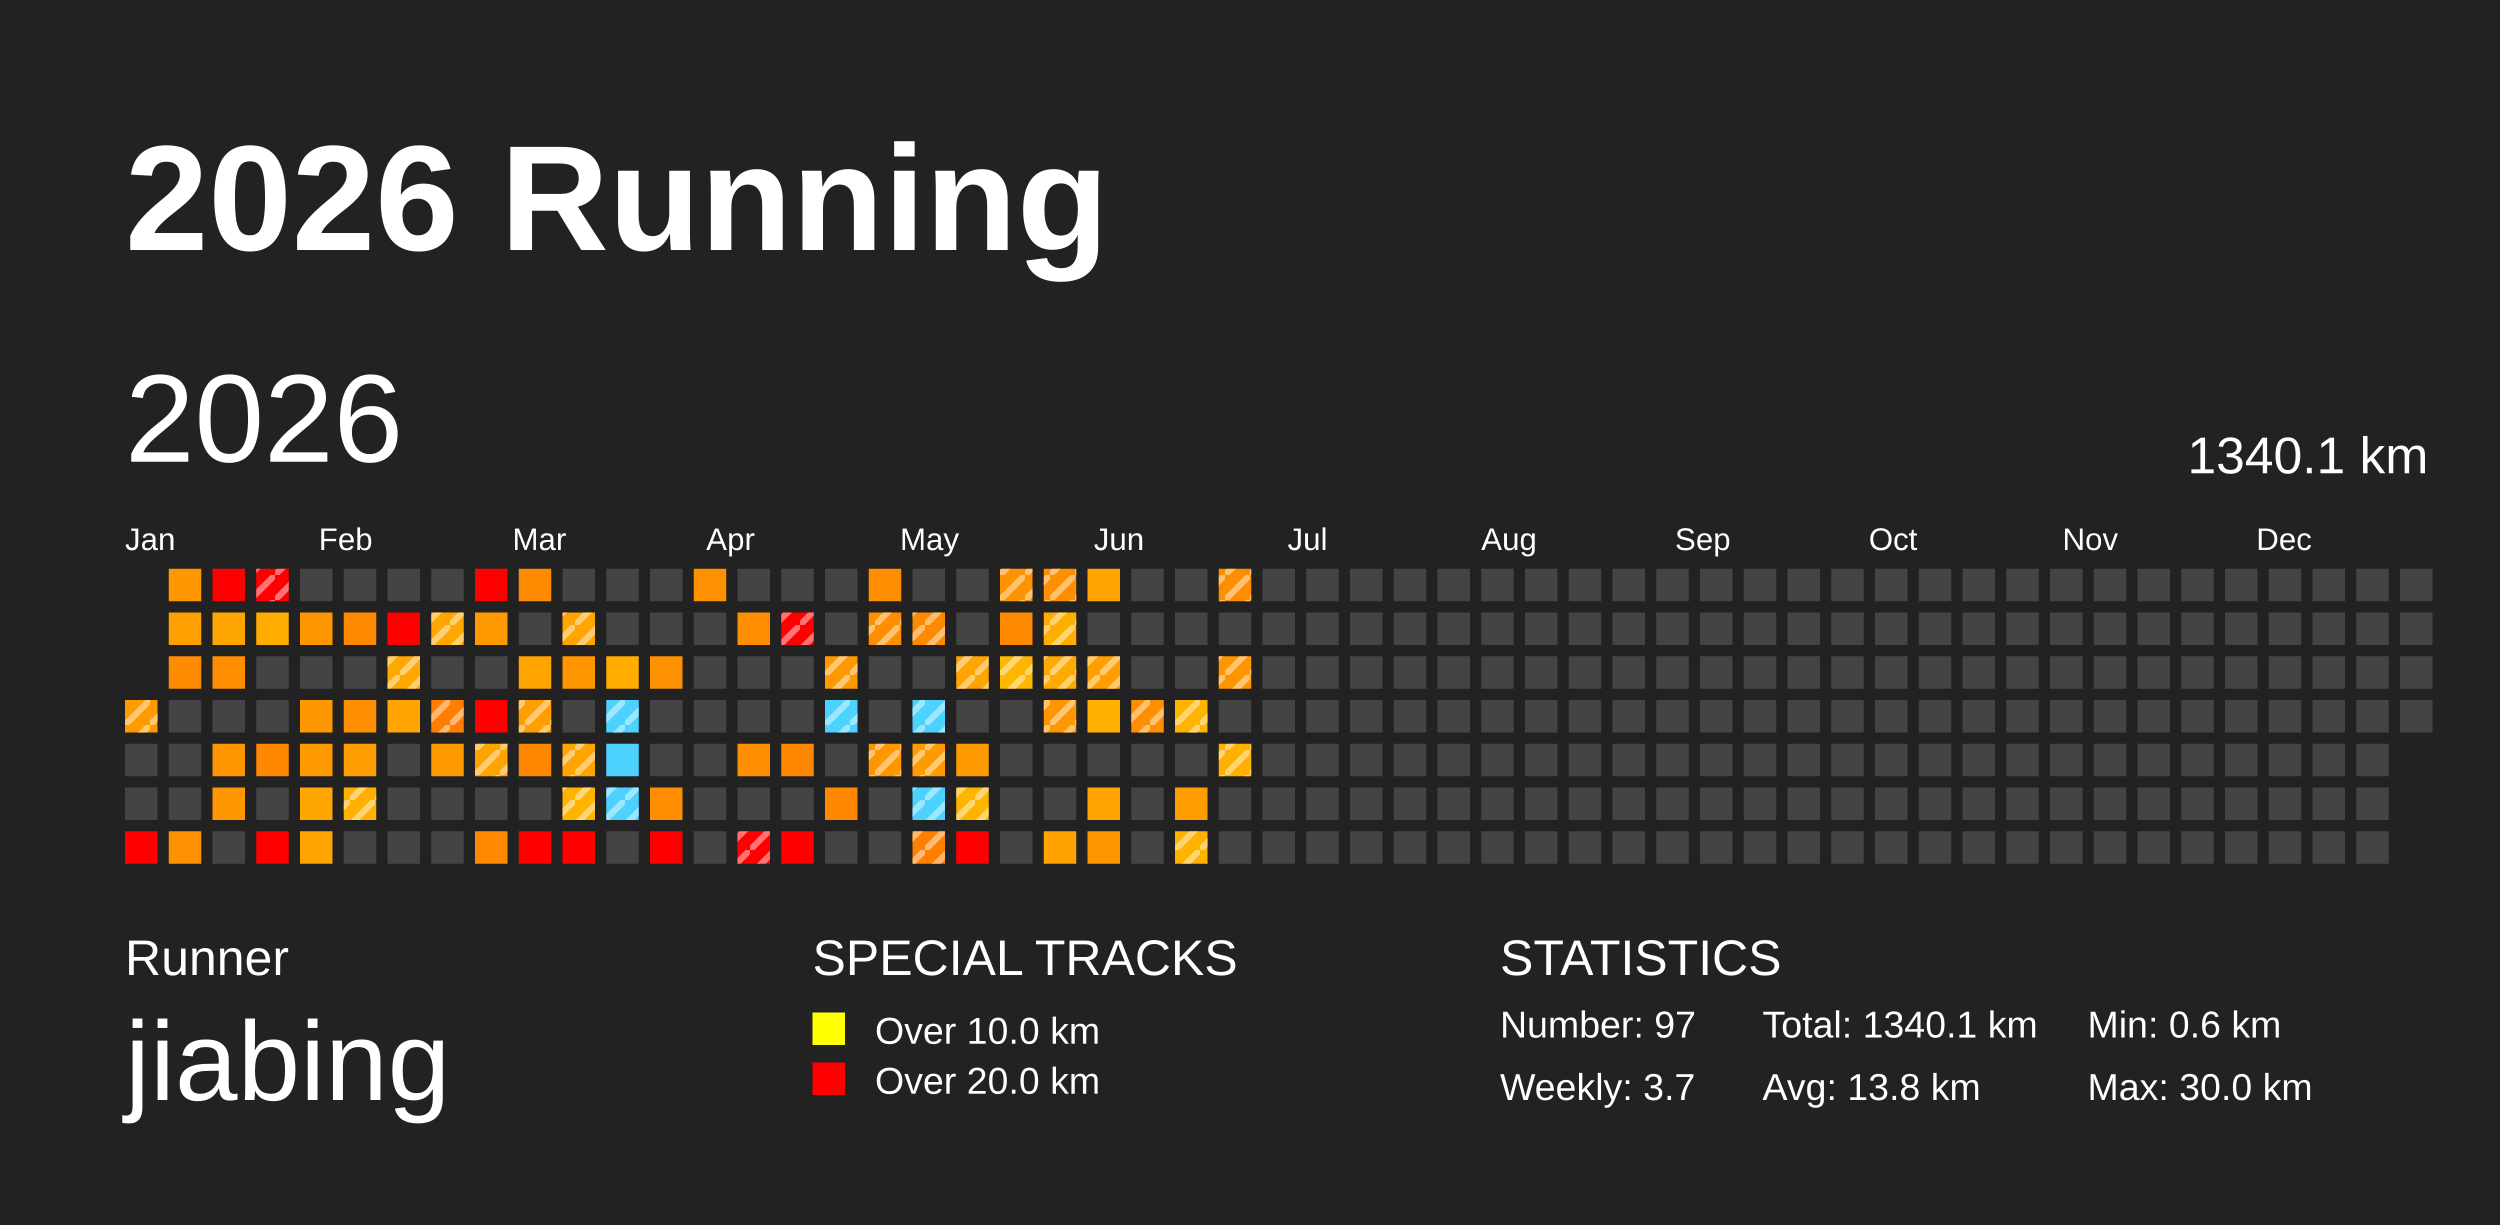
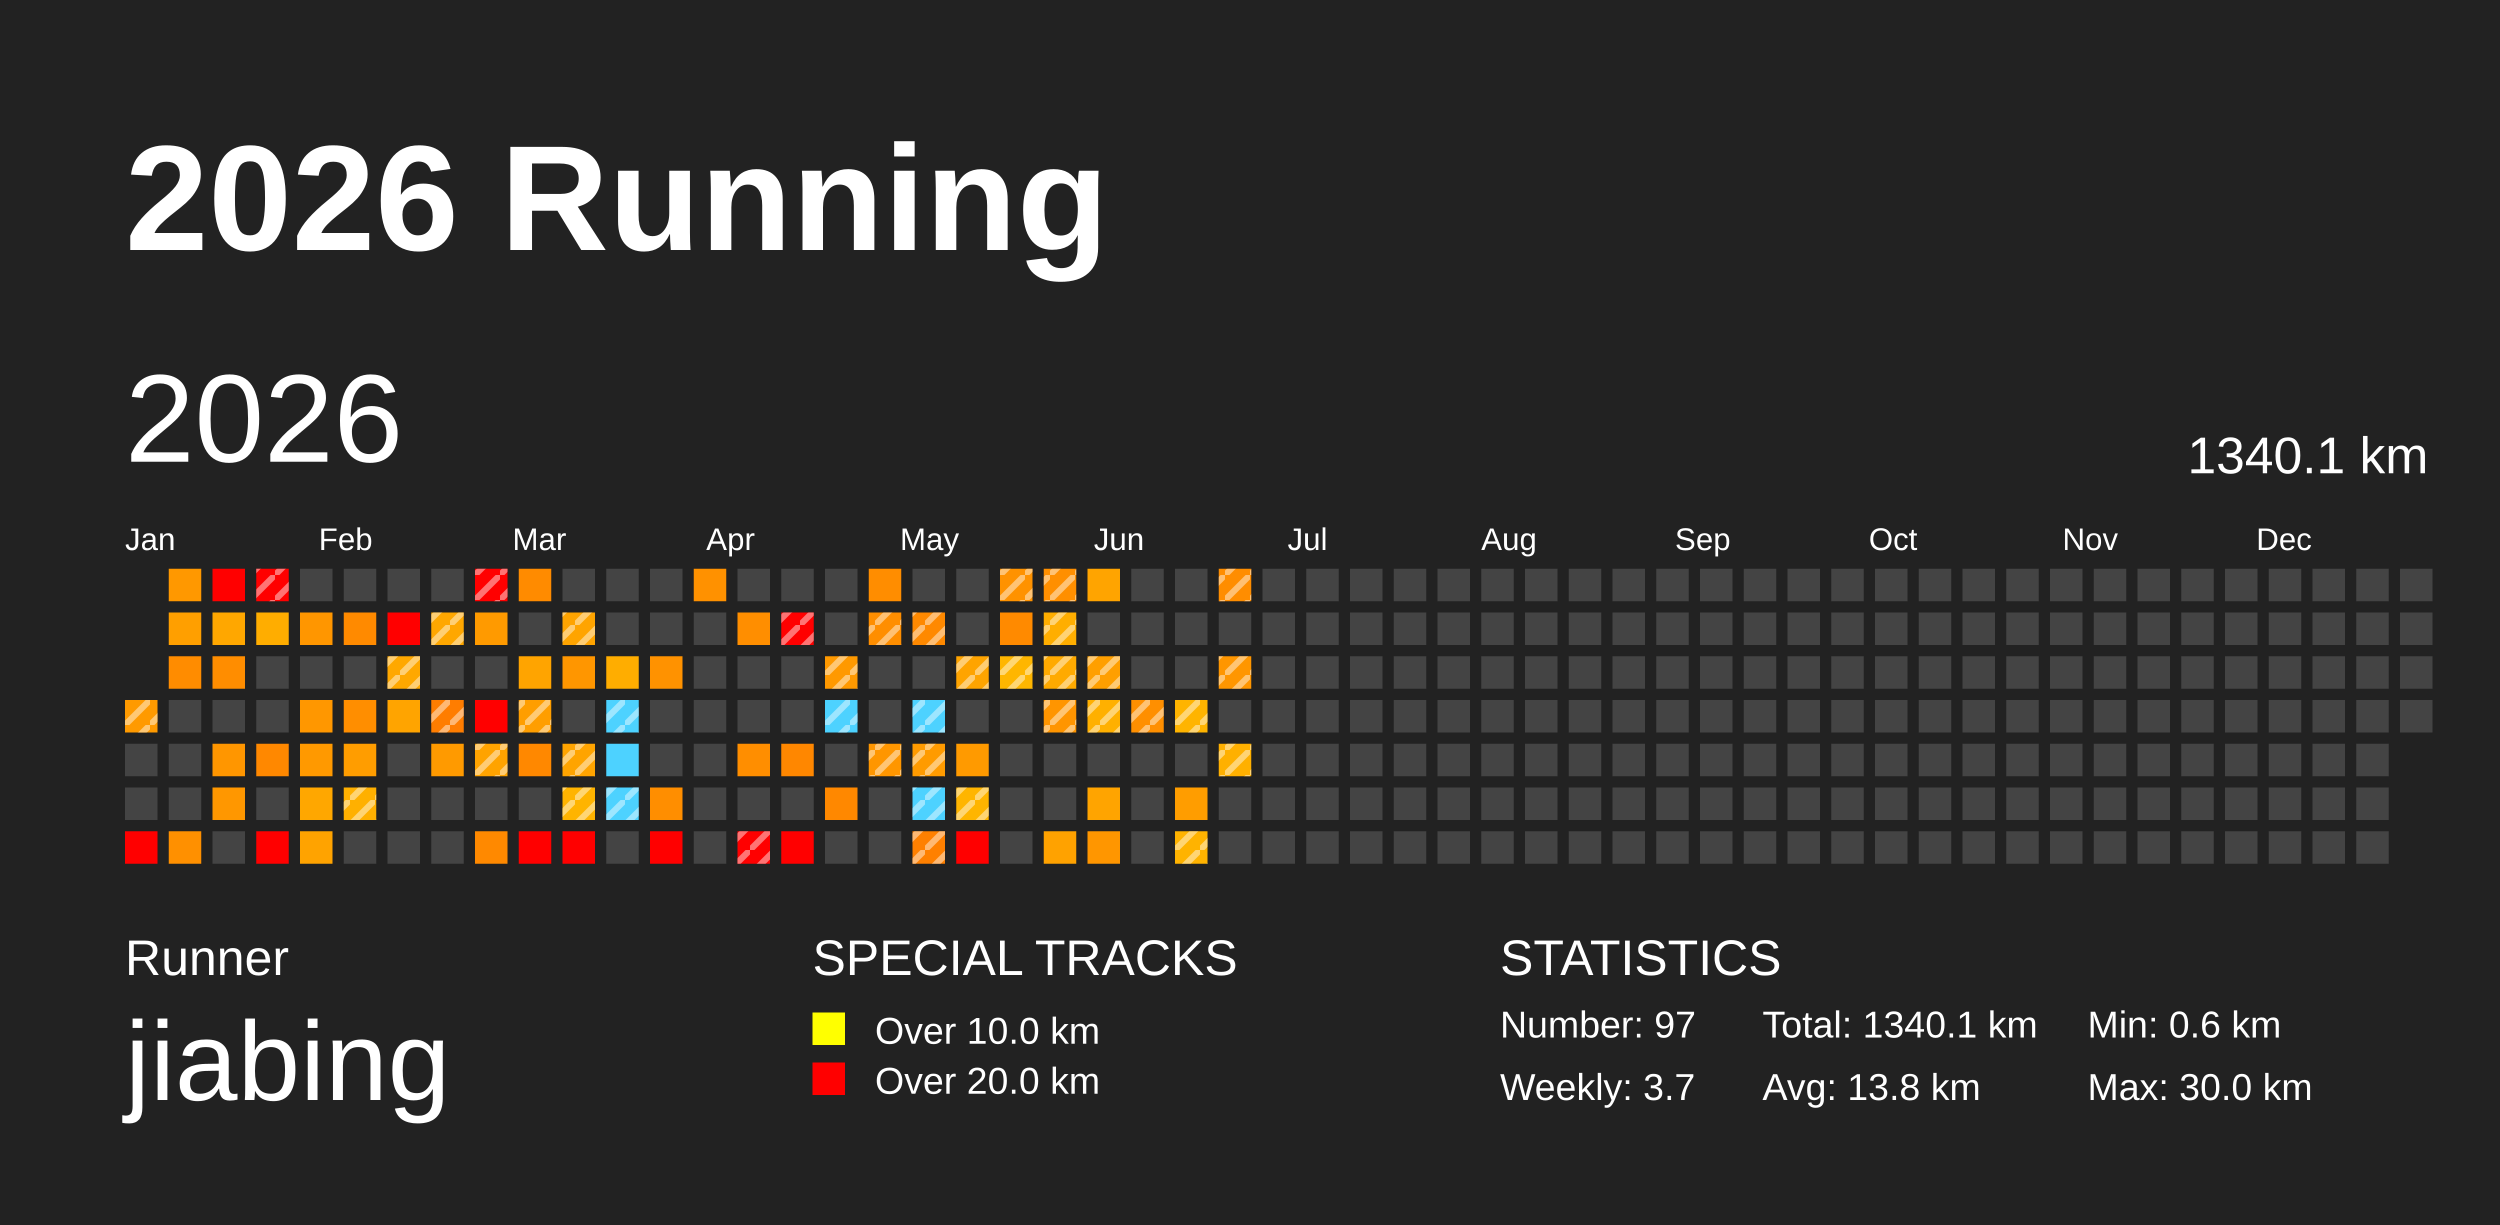
<svg xmlns="http://www.w3.org/2000/svg" baseProfile="full" height="98mm" version="1.1" viewBox="0,0,200,98" width="200mm">
  <defs>
    <pattern height="2" id="indoor-stripe" patternUnits="userSpaceOnUse" width="2">
      <line stroke="white" stroke-opacity="0.45" stroke-width="0.5" x1="0" x2="2" y1="2" y2="0" />
    </pattern>
  </defs>
  <rect fill="#222222" height="98" width="200" x="0" y="0" />
  <text fill="#FFFFFF" style="font-size:12px; font-family:Arial; font-weight:bold;" x="10" y="20">2026 Running</text>
  <text fill="#FFFFFF" style="font-size:4px; font-family:Arial" x="10" y="78">Runner</text>
  <text fill="#FFFFFF" style="font-size:9px; font-family:Arial" x="10" y="88">jiabing</text>
  <text fill="#FFFFFF" style="font-size:4px; font-family:Arial" x="65" y="78">SPECIAL TRACKS</text>
  <rect fill="yellow" height="2.6" width="2.6" x="65" y="81" />
  <text fill="#FFFFFF" style="font-size:3px; font-family:Arial" x="70" y="83.5">Over 10.0 km</text>
  <rect fill="red" height="2.6" width="2.6" x="65" y="85" />
  <text fill="#FFFFFF" style="font-size:3px; font-family:Arial" x="70" y="87.5">Over 20.0 km</text>
  <text fill="#FFFFFF" style="font-size:4px; font-family:Arial" x="120" y="78">STATISTICS</text>
  <text fill="#FFFFFF" style="font-size:3px; font-family:Arial" x="120" y="83">Number: 97</text>
  <text fill="#FFFFFF" style="font-size:3px; font-family:Arial" x="120" y="88">Weekly: 3.7</text>
  <text fill="#FFFFFF" style="font-size:3px; font-family:Arial" x="141" y="83">Total: 1340.1 km</text>
  <text fill="#FFFFFF" style="font-size:3px; font-family:Arial" x="141" y="88">Avg: 13.8 km</text>
  <text fill="#FFFFFF" style="font-size:3px; font-family:Arial" x="167" y="83">Min: 0.6 km</text>
  <text fill="#FFFFFF" style="font-size:3px; font-family:Arial" x="167" y="88">Max: 30.0 km</text>
  <text dominant-baseline="hanging" fill="#FFFFFF" style="font-size:10.0px; font-family:Arial;" x="10" y="30">2026</text>
  <text dominant-baseline="hanging" fill="#FFFFFF" style="font-size:4.125px; font-family:Arial;" x="175" y="35">1340.1 km</text>
  <text fill="#FFFFFF" style="font-size:2.5px; font-family:Arial" x="10.0" y="44">Jan</text>
  <text fill="#FFFFFF" style="font-size:2.5px; font-family:Arial" x="25.5" y="44">Feb</text>
  <text fill="#FFFFFF" style="font-size:2.5px; font-family:Arial" x="41.0" y="44">Mar</text>
  <text fill="#FFFFFF" style="font-size:2.5px; font-family:Arial" x="56.5" y="44">Apr</text>
  <text fill="#FFFFFF" style="font-size:2.5px; font-family:Arial" x="72.0" y="44">May</text>
  <text fill="#FFFFFF" style="font-size:2.5px; font-family:Arial" x="87.5" y="44">Jun</text>
  <text fill="#FFFFFF" style="font-size:2.5px; font-family:Arial" x="103.0" y="44">Jul</text>
  <text fill="#FFFFFF" style="font-size:2.5px; font-family:Arial" x="118.5" y="44">Aug</text>
  <text fill="#FFFFFF" style="font-size:2.5px; font-family:Arial" x="134.0" y="44">Sep</text>
  <text fill="#FFFFFF" style="font-size:2.5px; font-family:Arial" x="149.5" y="44">Oct</text>
  <text fill="#FFFFFF" style="font-size:2.5px; font-family:Arial" x="165.0" y="44">Nov</text>
  <text fill="#FFFFFF" style="font-size:2.5px; font-family:Arial" x="180.5" y="44">Dec</text>
  <rect fill="#ff9a00" height="2.6" width="2.6" x="10.0" y="56.0" />
  <rect fill="url(#indoor-stripe)" height="2.6" style="pointer-events: none;" width="2.6" x="10.0" y="56.0" />
  <rect fill="#444444" height="2.6" width="2.6" x="10.0" y="59.5" />
  <rect fill="#444444" height="2.6" width="2.6" x="10.0" y="63.0" />
  <rect fill="red" height="2.6" width="2.6" x="10.0" y="66.5" />
  <rect fill="#ff9800" height="2.6" width="2.6" x="13.5" y="45.5" />
  <rect fill="#ff9f00" height="2.6" width="2.6" x="13.5" y="49.0" />
  <rect fill="#ff8c00" height="2.6" width="2.6" x="13.5" y="52.5" />
  <rect fill="#444444" height="2.6" width="2.6" x="13.5" y="56.0" />
  <rect fill="#444444" height="2.6" width="2.6" x="13.5" y="59.5" />
  <rect fill="#444444" height="2.6" width="2.6" x="13.5" y="63.0" />
  <rect fill="#ff9000" height="2.6" width="2.6" x="13.5" y="66.5" />
  <rect fill="red" height="2.6" width="2.6" x="17.0" y="45.5" />
  <rect fill="#ffa700" height="2.6" width="2.6" x="17.0" y="49.0" />
  <rect fill="#ff8d00" height="2.6" width="2.6" x="17.0" y="52.5" />
  <rect fill="#444444" height="2.6" width="2.6" x="17.0" y="56.0" />
  <rect fill="#ff9600" height="2.6" width="2.6" x="17.0" y="59.5" />
  <rect fill="#ff9700" height="2.6" width="2.6" x="17.0" y="63.0" />
  <rect fill="#444444" height="2.6" width="2.6" x="17.0" y="66.5" />
  <rect fill="red" height="2.6" width="2.6" x="20.5" y="45.5" />
  <rect fill="url(#indoor-stripe)" height="2.6" style="pointer-events: none;" width="2.6" x="20.5" y="45.5" />
  <rect fill="#ffad00" height="2.6" width="2.6" x="20.5" y="49.0" />
  <rect fill="#444444" height="2.6" width="2.6" x="20.5" y="52.5" />
  <rect fill="#444444" height="2.6" width="2.6" x="20.5" y="56.0" />
  <rect fill="#ff8800" height="2.6" width="2.6" x="20.5" y="59.5" />
  <rect fill="#444444" height="2.6" width="2.6" x="20.5" y="63.0" />
  <rect fill="red" height="2.6" width="2.6" x="20.5" y="66.5" />
  <rect fill="#444444" height="2.6" width="2.6" x="24.0" y="45.5" />
  <rect fill="#ff9600" height="2.6" width="2.6" x="24.0" y="49.0" />
  <rect fill="#444444" height="2.6" width="2.6" x="24.0" y="52.5" />
  <rect fill="#ff9700" height="2.6" width="2.6" x="24.0" y="56.0" />
  <rect fill="#ff9900" height="2.6" width="2.6" x="24.0" y="59.5" />
  <rect fill="#ffa700" height="2.6" width="2.6" x="24.0" y="63.0" />
  <rect fill="#ffa300" height="2.6" width="2.6" x="24.0" y="66.5" />
  <rect fill="#444444" height="2.6" width="2.6" x="27.5" y="45.5" />
  <rect fill="#ff8a00" height="2.6" width="2.6" x="27.5" y="49.0" />
  <rect fill="#444444" height="2.6" width="2.6" x="27.5" y="52.5" />
  <rect fill="#ff8e00" height="2.6" width="2.6" x="27.5" y="56.0" />
  <rect fill="#ff9d00" height="2.6" width="2.6" x="27.5" y="59.5" />
  <rect fill="#ffb000" height="2.6" width="2.6" x="27.5" y="63.0" />
  <rect fill="url(#indoor-stripe)" height="2.6" style="pointer-events: none;" width="2.6" x="27.5" y="63.0" />
  <rect fill="#444444" height="2.6" width="2.6" x="27.5" y="66.5" />
  <rect fill="#444444" height="2.6" width="2.6" x="31.0" y="45.5" />
  <rect fill="red" height="2.6" width="2.6" x="31.0" y="49.0" />
  <rect fill="#ffa800" height="2.6" width="2.6" x="31.0" y="52.5" />
  <rect fill="url(#indoor-stripe)" height="2.6" style="pointer-events: none;" width="2.6" x="31.0" y="52.5" />
  <rect fill="#ffa400" height="2.6" width="2.6" x="31.0" y="56.0" />
  <rect fill="#444444" height="2.6" width="2.6" x="31.0" y="59.5" />
  <rect fill="#444444" height="2.6" width="2.6" x="31.0" y="63.0" />
  <rect fill="#444444" height="2.6" width="2.6" x="31.0" y="66.5" />
  <rect fill="#444444" height="2.6" width="2.6" x="34.5" y="45.5" />
  <rect fill="#ffa700" height="2.6" width="2.6" x="34.5" y="49.0" />
  <rect fill="url(#indoor-stripe)" height="2.6" style="pointer-events: none;" width="2.6" x="34.5" y="49.0" />
  <rect fill="#444444" height="2.6" width="2.6" x="34.5" y="52.5" />
  <rect fill="#ff7d00" height="2.6" width="2.6" x="34.5" y="56.0" />
  <rect fill="url(#indoor-stripe)" height="2.6" style="pointer-events: none;" width="2.6" x="34.5" y="56.0" />
  <rect fill="#ff9a00" height="2.6" width="2.6" x="34.5" y="59.5" />
  <rect fill="#444444" height="2.6" width="2.6" x="34.5" y="63.0" />
  <rect fill="#444444" height="2.6" width="2.6" x="34.5" y="66.5" />
  <rect fill="red" height="2.6" width="2.6" x="38.0" y="45.5" />
+   <rect fill="url(#indoor-stripe)" height="2.6" style="pointer-events: none;" width="2.6" x="38.0" y="45.5" />
  <rect fill="#ff9a00" height="2.6" width="2.6" x="38.0" y="49.0" />
  <rect fill="#444444" height="2.6" width="2.6" x="38.0" y="52.5" />
  <rect fill="red" height="2.6" width="2.6" x="38.0" y="56.0" />
  <rect fill="#ffa300" height="2.6" width="2.6" x="38.0" y="59.5" />
  <rect fill="url(#indoor-stripe)" height="2.6" style="pointer-events: none;" width="2.6" x="38.0" y="59.5" />
  <rect fill="#444444" height="2.6" width="2.6" x="38.0" y="63.0" />
  <rect fill="#ff8900" height="2.6" width="2.6" x="38.0" y="66.5" />
  <rect fill="#ff8b00" height="2.6" width="2.6" x="41.5" y="45.5" />
  <rect fill="#444444" height="2.6" width="2.6" x="41.5" y="49.0" />
  <rect fill="#ffa400" height="2.6" width="2.6" x="41.5" y="52.5" />
  <rect fill="#ff9e00" height="2.6" width="2.6" x="41.5" y="56.0" />
  <rect fill="url(#indoor-stripe)" height="2.6" style="pointer-events: none;" width="2.6" x="41.5" y="56.0" />
  <rect fill="#ff8800" height="2.6" width="2.6" x="41.5" y="59.5" />
  <rect fill="#444444" height="2.6" width="2.6" x="41.5" y="63.0" />
  <rect fill="red" height="2.6" width="2.6" x="41.5" y="66.5" />
  <rect fill="#444444" height="2.6" width="2.6" x="45.0" y="45.5" />
  <rect fill="#ffa400" height="2.6" width="2.6" x="45.0" y="49.0" />
  <rect fill="url(#indoor-stripe)" height="2.6" style="pointer-events: none;" width="2.6" x="45.0" y="49.0" />
  <rect fill="#ff9600" height="2.6" width="2.6" x="45.0" y="52.5" />
  <rect fill="#444444" height="2.6" width="2.6" x="45.0" y="56.0" />
  <rect fill="#ffa400" height="2.6" width="2.6" x="45.0" y="59.5" />
  <rect fill="url(#indoor-stripe)" height="2.6" style="pointer-events: none;" width="2.6" x="45.0" y="59.5" />
  <rect fill="#ffb400" height="2.6" width="2.6" x="45.0" y="63.0" />
  <rect fill="url(#indoor-stripe)" height="2.6" style="pointer-events: none;" width="2.6" x="45.0" y="63.0" />
  <rect fill="red" height="2.6" width="2.6" x="45.0" y="66.5" />
  <rect fill="#444444" height="2.6" width="2.6" x="48.5" y="45.5" />
  <rect fill="#444444" height="2.6" width="2.6" x="48.5" y="49.0" />
  <rect fill="#ffad00" height="2.6" width="2.6" x="48.5" y="52.5" />
  <rect fill="#4dd2ff" height="2.6" width="2.6" x="48.5" y="56.0" />
  <rect fill="url(#indoor-stripe)" height="2.6" style="pointer-events: none;" width="2.6" x="48.5" y="56.0" />
  <rect fill="#4dd2ff" height="2.6" width="2.6" x="48.5" y="59.5" />
  <rect fill="#4dd2ff" height="2.6" width="2.6" x="48.5" y="63.0" />
  <rect fill="url(#indoor-stripe)" height="2.6" style="pointer-events: none;" width="2.6" x="48.5" y="63.0" />
  <rect fill="#444444" height="2.6" width="2.6" x="48.5" y="66.5" />
  <rect fill="#444444" height="2.6" width="2.6" x="52.0" y="45.5" />
  <rect fill="#444444" height="2.6" width="2.6" x="52.0" y="49.0" />
  <rect fill="#ff9200" height="2.6" width="2.6" x="52.0" y="52.5" />
  <rect fill="#444444" height="2.6" width="2.6" x="52.0" y="56.0" />
  <rect fill="#444444" height="2.6" width="2.6" x="52.0" y="59.5" />
  <rect fill="#ff8e00" height="2.6" width="2.6" x="52.0" y="63.0" />
  <rect fill="red" height="2.6" width="2.6" x="52.0" y="66.5" />
  <rect fill="#ff9100" height="2.6" width="2.6" x="55.5" y="45.5" />
  <rect fill="#444444" height="2.6" width="2.6" x="55.5" y="49.0" />
  <rect fill="#444444" height="2.6" width="2.6" x="55.5" y="52.5" />
  <rect fill="#444444" height="2.6" width="2.6" x="55.5" y="56.0" />
  <rect fill="#444444" height="2.6" width="2.6" x="55.5" y="59.5" />
  <rect fill="#444444" height="2.6" width="2.6" x="55.5" y="63.0" />
  <rect fill="#444444" height="2.6" width="2.6" x="55.5" y="66.5" />
  <rect fill="#444444" height="2.6" width="2.6" x="59.0" y="45.5" />
  <rect fill="#ff8e00" height="2.6" width="2.6" x="59.0" y="49.0" />
  <rect fill="#444444" height="2.6" width="2.6" x="59.0" y="52.5" />
  <rect fill="#444444" height="2.6" width="2.6" x="59.0" y="56.0" />
  <rect fill="#ff8e00" height="2.6" width="2.6" x="59.0" y="59.5" />
  <rect fill="#444444" height="2.6" width="2.6" x="59.0" y="63.0" />
  <rect fill="red" height="2.6" width="2.6" x="59.0" y="66.5" />
  <rect fill="url(#indoor-stripe)" height="2.6" style="pointer-events: none;" width="2.6" x="59.0" y="66.5" />
  <rect fill="#444444" height="2.6" width="2.6" x="62.5" y="45.5" />
  <rect fill="red" height="2.6" width="2.6" x="62.5" y="49.0" />
  <rect fill="url(#indoor-stripe)" height="2.6" style="pointer-events: none;" width="2.6" x="62.5" y="49.0" />
  <rect fill="#444444" height="2.6" width="2.6" x="62.5" y="52.5" />
  <rect fill="#444444" height="2.6" width="2.6" x="62.5" y="56.0" />
  <rect fill="#ff8700" height="2.6" width="2.6" x="62.5" y="59.5" />
  <rect fill="#444444" height="2.6" width="2.6" x="62.5" y="63.0" />
  <rect fill="red" height="2.6" width="2.6" x="62.5" y="66.5" />
  <rect fill="#444444" height="2.6" width="2.6" x="66.0" y="45.5" />
  <rect fill="#444444" height="2.6" width="2.6" x="66.0" y="49.0" />
  <rect fill="#ff9900" height="2.6" width="2.6" x="66.0" y="52.5" />
  <rect fill="url(#indoor-stripe)" height="2.6" style="pointer-events: none;" width="2.6" x="66.0" y="52.5" />
  <rect fill="#4dd2ff" height="2.6" width="2.6" x="66.0" y="56.0" />
  <rect fill="url(#indoor-stripe)" height="2.6" style="pointer-events: none;" width="2.6" x="66.0" y="56.0" />
  <rect fill="#444444" height="2.6" width="2.6" x="66.0" y="59.5" />
  <rect fill="#ff8800" height="2.6" width="2.6" x="66.0" y="63.0" />
  <rect fill="#444444" height="2.6" width="2.6" x="66.0" y="66.5" />
  <rect fill="#ff8d00" height="2.6" width="2.6" x="69.5" y="45.5" />
  <rect fill="#ff8e00" height="2.6" width="2.6" x="69.5" y="49.0" />
  <rect fill="url(#indoor-stripe)" height="2.6" style="pointer-events: none;" width="2.6" x="69.5" y="49.0" />
  <rect fill="#444444" height="2.6" width="2.6" x="69.5" y="52.5" />
  <rect fill="#444444" height="2.6" width="2.6" x="69.5" y="56.0" />
  <rect fill="#ff9600" height="2.6" width="2.6" x="69.5" y="59.5" />
  <rect fill="url(#indoor-stripe)" height="2.6" style="pointer-events: none;" width="2.6" x="69.5" y="59.5" />
  <rect fill="#444444" height="2.6" width="2.6" x="69.5" y="63.0" />
  <rect fill="#444444" height="2.6" width="2.6" x="69.5" y="66.5" />
  <rect fill="#444444" height="2.6" width="2.6" x="73.0" y="45.5" />
  <rect fill="#ff8900" height="2.6" width="2.6" x="73.0" y="49.0" />
  <rect fill="url(#indoor-stripe)" height="2.6" style="pointer-events: none;" width="2.6" x="73.0" y="49.0" />
  <rect fill="#444444" height="2.6" width="2.6" x="73.0" y="52.5" />
  <rect fill="#4dd2ff" height="2.6" width="2.6" x="73.0" y="56.0" />
  <rect fill="url(#indoor-stripe)" height="2.6" style="pointer-events: none;" width="2.6" x="73.0" y="56.0" />
  <rect fill="#ff9b00" height="2.6" width="2.6" x="73.0" y="59.5" />
  <rect fill="url(#indoor-stripe)" height="2.6" style="pointer-events: none;" width="2.6" x="73.0" y="59.5" />
  <rect fill="#4dd2ff" height="2.6" width="2.6" x="73.0" y="63.0" />
  <rect fill="url(#indoor-stripe)" height="2.6" style="pointer-events: none;" width="2.6" x="73.0" y="63.0" />
  <rect fill="#ff8000" height="2.6" width="2.6" x="73.0" y="66.5" />
  <rect fill="url(#indoor-stripe)" height="2.6" style="pointer-events: none;" width="2.6" x="73.0" y="66.5" />
  <rect fill="#444444" height="2.6" width="2.6" x="76.5" y="45.5" />
  <rect fill="#444444" height="2.6" width="2.6" x="76.5" y="49.0" />
  <rect fill="#ffa400" height="2.6" width="2.6" x="76.5" y="52.5" />
  <rect fill="url(#indoor-stripe)" height="2.6" style="pointer-events: none;" width="2.6" x="76.5" y="52.5" />
  <rect fill="#444444" height="2.6" width="2.6" x="76.5" y="56.0" />
  <rect fill="#ff9a00" height="2.6" width="2.6" x="76.5" y="59.5" />
  <rect fill="#ffb500" height="2.6" width="2.6" x="76.5" y="63.0" />
  <rect fill="url(#indoor-stripe)" height="2.6" style="pointer-events: none;" width="2.6" x="76.5" y="63.0" />
  <rect fill="red" height="2.6" width="2.6" x="76.5" y="66.5" />
  <rect fill="#ff9200" height="2.6" width="2.6" x="80.0" y="45.5" />
  <rect fill="url(#indoor-stripe)" height="2.6" style="pointer-events: none;" width="2.6" x="80.0" y="45.5" />
  <rect fill="#ff8a00" height="2.6" width="2.6" x="80.0" y="49.0" />
  <rect fill="#ffb600" height="2.6" width="2.6" x="80.0" y="52.5" />
  <rect fill="url(#indoor-stripe)" height="2.6" style="pointer-events: none;" width="2.6" x="80.0" y="52.5" />
  <rect fill="#444444" height="2.6" width="2.6" x="80.0" y="56.0" />
  <rect fill="#444444" height="2.6" width="2.6" x="80.0" y="59.5" />
  <rect fill="#444444" height="2.6" width="2.6" x="80.0" y="63.0" />
  <rect fill="#444444" height="2.6" width="2.6" x="80.0" y="66.5" />
  <rect fill="#ff8f00" height="2.6" width="2.6" x="83.5" y="45.5" />
  <rect fill="url(#indoor-stripe)" height="2.6" style="pointer-events: none;" width="2.6" x="83.5" y="45.5" />
  <rect fill="#ffae00" height="2.6" width="2.6" x="83.5" y="49.0" />
  <rect fill="url(#indoor-stripe)" height="2.6" style="pointer-events: none;" width="2.6" x="83.5" y="49.0" />
  <rect fill="#ffaa00" height="2.6" width="2.6" x="83.5" y="52.5" />
  <rect fill="url(#indoor-stripe)" height="2.6" style="pointer-events: none;" width="2.6" x="83.5" y="52.5" />
  <rect fill="#ff9500" height="2.6" width="2.6" x="83.5" y="56.0" />
  <rect fill="url(#indoor-stripe)" height="2.6" style="pointer-events: none;" width="2.6" x="83.5" y="56.0" />
  <rect fill="#444444" height="2.6" width="2.6" x="83.5" y="59.5" />
  <rect fill="#444444" height="2.6" width="2.6" x="83.5" y="63.0" />
  <rect fill="#ffa200" height="2.6" width="2.6" x="83.5" y="66.5" />
  <rect fill="#ffa400" height="2.6" width="2.6" x="87.0" y="45.5" />
  <rect fill="#444444" height="2.6" width="2.6" x="87.0" y="49.0" />
  <rect fill="#ff9f00" height="2.6" width="2.6" x="87.0" y="52.5" />
  <rect fill="url(#indoor-stripe)" height="2.6" style="pointer-events: none;" width="2.6" x="87.0" y="52.5" />
  <rect fill="#ffb000" height="2.6" width="2.6" x="87.0" y="56.0" />
+   <rect fill="url(#indoor-stripe)" height="2.6" style="pointer-events: none;" width="2.6" x="87.0" y="56.0" />
  <rect fill="#444444" height="2.6" width="2.6" x="87.0" y="59.5" />
  <rect fill="#ffa400" height="2.6" width="2.6" x="87.0" y="63.0" />
  <rect fill="#ff9600" height="2.6" width="2.6" x="87.0" y="66.5" />
  <rect fill="#444444" height="2.6" width="2.6" x="90.5" y="45.5" />
  <rect fill="#444444" height="2.6" width="2.6" x="90.5" y="49.0" />
  <rect fill="#444444" height="2.6" width="2.6" x="90.5" y="52.5" />
  <rect fill="#ff8f00" height="2.6" width="2.6" x="90.5" y="56.0" />
  <rect fill="url(#indoor-stripe)" height="2.6" style="pointer-events: none;" width="2.6" x="90.5" y="56.0" />
  <rect fill="#444444" height="2.6" width="2.6" x="90.5" y="59.5" />
  <rect fill="#444444" height="2.6" width="2.6" x="90.5" y="63.0" />
  <rect fill="#444444" height="2.6" width="2.6" x="90.5" y="66.5" />
  <rect fill="#444444" height="2.6" width="2.6" x="94.0" y="45.5" />
  <rect fill="#444444" height="2.6" width="2.6" x="94.0" y="49.0" />
  <rect fill="#444444" height="2.6" width="2.6" x="94.0" y="52.5" />
  <rect fill="#ffb400" height="2.6" width="2.6" x="94.0" y="56.0" />
  <rect fill="url(#indoor-stripe)" height="2.6" style="pointer-events: none;" width="2.6" x="94.0" y="56.0" />
  <rect fill="#444444" height="2.6" width="2.6" x="94.0" y="59.5" />
  <rect fill="#ff9d00" height="2.6" width="2.6" x="94.0" y="63.0" />
  <rect fill="#ffb300" height="2.6" width="2.6" x="94.0" y="66.5" />
  <rect fill="url(#indoor-stripe)" height="2.6" style="pointer-events: none;" width="2.6" x="94.0" y="66.5" />
  <rect fill="#ff8d00" height="2.6" width="2.6" x="97.5" y="45.5" />
  <rect fill="url(#indoor-stripe)" height="2.6" style="pointer-events: none;" width="2.6" x="97.5" y="45.5" />
  <rect fill="#444444" height="2.6" width="2.6" x="97.5" y="49.0" />
  <rect fill="#ff9600" height="2.6" width="2.6" x="97.5" y="52.5" />
  <rect fill="url(#indoor-stripe)" height="2.6" style="pointer-events: none;" width="2.6" x="97.5" y="52.5" />
  <rect fill="#444444" height="2.6" width="2.6" x="97.5" y="56.0" />
  <rect fill="#ffb000" height="2.6" width="2.6" x="97.5" y="59.5" />
  <rect fill="url(#indoor-stripe)" height="2.6" style="pointer-events: none;" width="2.6" x="97.5" y="59.5" />
  <rect fill="#444444" height="2.6" width="2.6" x="97.5" y="63.0" />
  <rect fill="#444444" height="2.6" width="2.6" x="97.5" y="66.5" />
  <rect fill="#444444" height="2.6" width="2.6" x="101.0" y="45.5" />
  <rect fill="#444444" height="2.6" width="2.6" x="101.0" y="49.0" />
  <rect fill="#444444" height="2.6" width="2.6" x="101.0" y="52.5" />
  <rect fill="#444444" height="2.6" width="2.6" x="101.0" y="56.0" />
  <rect fill="#444444" height="2.6" width="2.6" x="101.0" y="59.5" />
  <rect fill="#444444" height="2.6" width="2.6" x="101.0" y="63.0" />
  <rect fill="#444444" height="2.6" width="2.6" x="101.0" y="66.5" />
  <rect fill="#444444" height="2.6" width="2.6" x="104.5" y="45.5" />
  <rect fill="#444444" height="2.6" width="2.6" x="104.5" y="49.0" />
  <rect fill="#444444" height="2.6" width="2.6" x="104.5" y="52.5" />
  <rect fill="#444444" height="2.6" width="2.6" x="104.5" y="56.0" />
  <rect fill="#444444" height="2.6" width="2.6" x="104.5" y="59.5" />
  <rect fill="#444444" height="2.6" width="2.6" x="104.5" y="63.0" />
  <rect fill="#444444" height="2.6" width="2.6" x="104.5" y="66.5" />
  <rect fill="#444444" height="2.6" width="2.6" x="108.0" y="45.5" />
  <rect fill="#444444" height="2.6" width="2.6" x="108.0" y="49.0" />
  <rect fill="#444444" height="2.6" width="2.6" x="108.0" y="52.5" />
  <rect fill="#444444" height="2.6" width="2.6" x="108.0" y="56.0" />
  <rect fill="#444444" height="2.6" width="2.6" x="108.0" y="59.5" />
  <rect fill="#444444" height="2.6" width="2.6" x="108.0" y="63.0" />
  <rect fill="#444444" height="2.6" width="2.6" x="108.0" y="66.5" />
  <rect fill="#444444" height="2.6" width="2.6" x="111.5" y="45.5" />
  <rect fill="#444444" height="2.6" width="2.6" x="111.5" y="49.0" />
  <rect fill="#444444" height="2.6" width="2.6" x="111.5" y="52.5" />
  <rect fill="#444444" height="2.6" width="2.6" x="111.5" y="56.0" />
  <rect fill="#444444" height="2.6" width="2.6" x="111.5" y="59.5" />
  <rect fill="#444444" height="2.6" width="2.6" x="111.5" y="63.0" />
  <rect fill="#444444" height="2.6" width="2.6" x="111.5" y="66.5" />
  <rect fill="#444444" height="2.6" width="2.6" x="115.0" y="45.5" />
  <rect fill="#444444" height="2.6" width="2.6" x="115.0" y="49.0" />
  <rect fill="#444444" height="2.6" width="2.6" x="115.0" y="52.5" />
  <rect fill="#444444" height="2.6" width="2.6" x="115.0" y="56.0" />
  <rect fill="#444444" height="2.6" width="2.6" x="115.0" y="59.5" />
  <rect fill="#444444" height="2.6" width="2.6" x="115.0" y="63.0" />
  <rect fill="#444444" height="2.6" width="2.6" x="115.0" y="66.5" />
  <rect fill="#444444" height="2.6" width="2.6" x="118.5" y="45.5" />
  <rect fill="#444444" height="2.6" width="2.6" x="118.5" y="49.0" />
  <rect fill="#444444" height="2.6" width="2.6" x="118.5" y="52.5" />
  <rect fill="#444444" height="2.6" width="2.6" x="118.5" y="56.0" />
  <rect fill="#444444" height="2.6" width="2.6" x="118.5" y="59.5" />
  <rect fill="#444444" height="2.6" width="2.6" x="118.5" y="63.0" />
  <rect fill="#444444" height="2.6" width="2.6" x="118.5" y="66.5" />
  <rect fill="#444444" height="2.6" width="2.6" x="122.0" y="45.5" />
  <rect fill="#444444" height="2.6" width="2.6" x="122.0" y="49.0" />
  <rect fill="#444444" height="2.6" width="2.6" x="122.0" y="52.5" />
  <rect fill="#444444" height="2.6" width="2.6" x="122.0" y="56.0" />
  <rect fill="#444444" height="2.6" width="2.6" x="122.0" y="59.5" />
  <rect fill="#444444" height="2.6" width="2.6" x="122.0" y="63.0" />
  <rect fill="#444444" height="2.6" width="2.6" x="122.0" y="66.5" />
  <rect fill="#444444" height="2.6" width="2.6" x="125.5" y="45.5" />
  <rect fill="#444444" height="2.6" width="2.6" x="125.5" y="49.0" />
  <rect fill="#444444" height="2.6" width="2.6" x="125.5" y="52.5" />
  <rect fill="#444444" height="2.6" width="2.6" x="125.5" y="56.0" />
  <rect fill="#444444" height="2.6" width="2.6" x="125.5" y="59.5" />
  <rect fill="#444444" height="2.6" width="2.6" x="125.5" y="63.0" />
  <rect fill="#444444" height="2.6" width="2.6" x="125.5" y="66.5" />
  <rect fill="#444444" height="2.6" width="2.6" x="129.0" y="45.5" />
  <rect fill="#444444" height="2.6" width="2.6" x="129.0" y="49.0" />
  <rect fill="#444444" height="2.6" width="2.6" x="129.0" y="52.5" />
  <rect fill="#444444" height="2.6" width="2.6" x="129.0" y="56.0" />
  <rect fill="#444444" height="2.6" width="2.6" x="129.0" y="59.5" />
  <rect fill="#444444" height="2.6" width="2.6" x="129.0" y="63.0" />
  <rect fill="#444444" height="2.6" width="2.6" x="129.0" y="66.5" />
  <rect fill="#444444" height="2.6" width="2.6" x="132.5" y="45.5" />
  <rect fill="#444444" height="2.6" width="2.6" x="132.5" y="49.0" />
  <rect fill="#444444" height="2.6" width="2.6" x="132.5" y="52.5" />
  <rect fill="#444444" height="2.6" width="2.6" x="132.5" y="56.0" />
  <rect fill="#444444" height="2.6" width="2.6" x="132.5" y="59.5" />
  <rect fill="#444444" height="2.6" width="2.6" x="132.5" y="63.0" />
  <rect fill="#444444" height="2.6" width="2.6" x="132.5" y="66.5" />
  <rect fill="#444444" height="2.6" width="2.6" x="136.0" y="45.5" />
  <rect fill="#444444" height="2.6" width="2.6" x="136.0" y="49.0" />
  <rect fill="#444444" height="2.6" width="2.6" x="136.0" y="52.5" />
  <rect fill="#444444" height="2.6" width="2.6" x="136.0" y="56.0" />
  <rect fill="#444444" height="2.6" width="2.6" x="136.0" y="59.5" />
  <rect fill="#444444" height="2.6" width="2.6" x="136.0" y="63.0" />
  <rect fill="#444444" height="2.6" width="2.6" x="136.0" y="66.5" />
  <rect fill="#444444" height="2.6" width="2.6" x="139.5" y="45.5" />
  <rect fill="#444444" height="2.6" width="2.6" x="139.5" y="49.0" />
  <rect fill="#444444" height="2.6" width="2.6" x="139.5" y="52.5" />
  <rect fill="#444444" height="2.6" width="2.6" x="139.5" y="56.0" />
  <rect fill="#444444" height="2.6" width="2.6" x="139.5" y="59.5" />
  <rect fill="#444444" height="2.6" width="2.6" x="139.5" y="63.0" />
  <rect fill="#444444" height="2.6" width="2.6" x="139.5" y="66.5" />
  <rect fill="#444444" height="2.6" width="2.6" x="143.0" y="45.5" />
  <rect fill="#444444" height="2.6" width="2.6" x="143.0" y="49.0" />
  <rect fill="#444444" height="2.6" width="2.6" x="143.0" y="52.5" />
  <rect fill="#444444" height="2.6" width="2.6" x="143.0" y="56.0" />
  <rect fill="#444444" height="2.6" width="2.6" x="143.0" y="59.5" />
  <rect fill="#444444" height="2.6" width="2.6" x="143.0" y="63.0" />
  <rect fill="#444444" height="2.6" width="2.6" x="143.0" y="66.5" />
  <rect fill="#444444" height="2.6" width="2.6" x="146.5" y="45.5" />
  <rect fill="#444444" height="2.6" width="2.6" x="146.5" y="49.0" />
  <rect fill="#444444" height="2.6" width="2.6" x="146.5" y="52.5" />
  <rect fill="#444444" height="2.6" width="2.6" x="146.5" y="56.0" />
  <rect fill="#444444" height="2.6" width="2.6" x="146.5" y="59.5" />
  <rect fill="#444444" height="2.6" width="2.6" x="146.5" y="63.0" />
  <rect fill="#444444" height="2.6" width="2.6" x="146.5" y="66.5" />
  <rect fill="#444444" height="2.6" width="2.6" x="150.0" y="45.5" />
  <rect fill="#444444" height="2.6" width="2.6" x="150.0" y="49.0" />
  <rect fill="#444444" height="2.6" width="2.6" x="150.0" y="52.5" />
  <rect fill="#444444" height="2.6" width="2.6" x="150.0" y="56.0" />
  <rect fill="#444444" height="2.6" width="2.6" x="150.0" y="59.5" />
  <rect fill="#444444" height="2.6" width="2.6" x="150.0" y="63.0" />
  <rect fill="#444444" height="2.6" width="2.6" x="150.0" y="66.5" />
  <rect fill="#444444" height="2.6" width="2.6" x="153.5" y="45.5" />
  <rect fill="#444444" height="2.6" width="2.6" x="153.5" y="49.0" />
  <rect fill="#444444" height="2.6" width="2.6" x="153.5" y="52.5" />
  <rect fill="#444444" height="2.6" width="2.6" x="153.5" y="56.0" />
  <rect fill="#444444" height="2.6" width="2.6" x="153.5" y="59.5" />
  <rect fill="#444444" height="2.6" width="2.6" x="153.5" y="63.0" />
  <rect fill="#444444" height="2.6" width="2.6" x="153.5" y="66.5" />
  <rect fill="#444444" height="2.6" width="2.6" x="157.0" y="45.5" />
  <rect fill="#444444" height="2.6" width="2.6" x="157.0" y="49.0" />
  <rect fill="#444444" height="2.6" width="2.6" x="157.0" y="52.5" />
  <rect fill="#444444" height="2.6" width="2.6" x="157.0" y="56.0" />
  <rect fill="#444444" height="2.6" width="2.6" x="157.0" y="59.5" />
  <rect fill="#444444" height="2.6" width="2.6" x="157.0" y="63.0" />
  <rect fill="#444444" height="2.6" width="2.6" x="157.0" y="66.5" />
  <rect fill="#444444" height="2.6" width="2.6" x="160.5" y="45.5" />
  <rect fill="#444444" height="2.6" width="2.6" x="160.5" y="49.0" />
  <rect fill="#444444" height="2.6" width="2.6" x="160.5" y="52.5" />
  <rect fill="#444444" height="2.6" width="2.6" x="160.5" y="56.0" />
  <rect fill="#444444" height="2.6" width="2.6" x="160.5" y="59.5" />
  <rect fill="#444444" height="2.6" width="2.6" x="160.5" y="63.0" />
  <rect fill="#444444" height="2.6" width="2.6" x="160.5" y="66.5" />
  <rect fill="#444444" height="2.6" width="2.6" x="164.0" y="45.5" />
  <rect fill="#444444" height="2.6" width="2.6" x="164.0" y="49.0" />
  <rect fill="#444444" height="2.6" width="2.6" x="164.0" y="52.5" />
  <rect fill="#444444" height="2.6" width="2.6" x="164.0" y="56.0" />
  <rect fill="#444444" height="2.6" width="2.6" x="164.0" y="59.5" />
  <rect fill="#444444" height="2.6" width="2.6" x="164.0" y="63.0" />
  <rect fill="#444444" height="2.6" width="2.6" x="164.0" y="66.5" />
  <rect fill="#444444" height="2.6" width="2.6" x="167.5" y="45.5" />
  <rect fill="#444444" height="2.6" width="2.6" x="167.5" y="49.0" />
  <rect fill="#444444" height="2.6" width="2.6" x="167.5" y="52.5" />
  <rect fill="#444444" height="2.6" width="2.6" x="167.5" y="56.0" />
  <rect fill="#444444" height="2.6" width="2.6" x="167.5" y="59.5" />
  <rect fill="#444444" height="2.6" width="2.6" x="167.5" y="63.0" />
  <rect fill="#444444" height="2.6" width="2.6" x="167.5" y="66.5" />
  <rect fill="#444444" height="2.6" width="2.6" x="171.0" y="45.5" />
  <rect fill="#444444" height="2.6" width="2.6" x="171.0" y="49.0" />
  <rect fill="#444444" height="2.6" width="2.6" x="171.0" y="52.5" />
  <rect fill="#444444" height="2.6" width="2.6" x="171.0" y="56.0" />
  <rect fill="#444444" height="2.6" width="2.6" x="171.0" y="59.5" />
  <rect fill="#444444" height="2.6" width="2.6" x="171.0" y="63.0" />
  <rect fill="#444444" height="2.6" width="2.6" x="171.0" y="66.5" />
  <rect fill="#444444" height="2.6" width="2.6" x="174.5" y="45.5" />
  <rect fill="#444444" height="2.6" width="2.6" x="174.5" y="49.0" />
  <rect fill="#444444" height="2.6" width="2.6" x="174.5" y="52.5" />
  <rect fill="#444444" height="2.6" width="2.6" x="174.5" y="56.0" />
  <rect fill="#444444" height="2.6" width="2.6" x="174.5" y="59.5" />
  <rect fill="#444444" height="2.6" width="2.6" x="174.5" y="63.0" />
  <rect fill="#444444" height="2.6" width="2.6" x="174.5" y="66.5" />
  <rect fill="#444444" height="2.6" width="2.6" x="178.0" y="45.5" />
  <rect fill="#444444" height="2.6" width="2.6" x="178.0" y="49.0" />
  <rect fill="#444444" height="2.6" width="2.6" x="178.0" y="52.5" />
  <rect fill="#444444" height="2.6" width="2.6" x="178.0" y="56.0" />
  <rect fill="#444444" height="2.6" width="2.6" x="178.0" y="59.5" />
  <rect fill="#444444" height="2.6" width="2.6" x="178.0" y="63.0" />
  <rect fill="#444444" height="2.6" width="2.6" x="178.0" y="66.5" />
  <rect fill="#444444" height="2.6" width="2.6" x="181.5" y="45.5" />
  <rect fill="#444444" height="2.6" width="2.6" x="181.5" y="49.0" />
  <rect fill="#444444" height="2.6" width="2.6" x="181.5" y="52.5" />
  <rect fill="#444444" height="2.6" width="2.6" x="181.5" y="56.0" />
  <rect fill="#444444" height="2.6" width="2.6" x="181.5" y="59.5" />
  <rect fill="#444444" height="2.6" width="2.6" x="181.5" y="63.0" />
  <rect fill="#444444" height="2.6" width="2.6" x="181.5" y="66.5" />
  <rect fill="#444444" height="2.6" width="2.6" x="185.0" y="45.5" />
  <rect fill="#444444" height="2.6" width="2.6" x="185.0" y="49.0" />
  <rect fill="#444444" height="2.6" width="2.6" x="185.0" y="52.5" />
  <rect fill="#444444" height="2.6" width="2.6" x="185.0" y="56.0" />
  <rect fill="#444444" height="2.6" width="2.6" x="185.0" y="59.5" />
  <rect fill="#444444" height="2.6" width="2.6" x="185.0" y="63.0" />
  <rect fill="#444444" height="2.6" width="2.6" x="185.0" y="66.5" />
  <rect fill="#444444" height="2.6" width="2.6" x="188.5" y="45.5" />
  <rect fill="#444444" height="2.6" width="2.6" x="188.5" y="49.0" />
  <rect fill="#444444" height="2.6" width="2.6" x="188.5" y="52.5" />
  <rect fill="#444444" height="2.6" width="2.6" x="188.5" y="56.0" />
  <rect fill="#444444" height="2.6" width="2.6" x="188.5" y="59.5" />
  <rect fill="#444444" height="2.6" width="2.6" x="188.5" y="63.0" />
  <rect fill="#444444" height="2.6" width="2.6" x="188.5" y="66.5" />
  <rect fill="#444444" height="2.6" width="2.6" x="192.0" y="45.5" />
  <rect fill="#444444" height="2.6" width="2.6" x="192.0" y="49.0" />
  <rect fill="#444444" height="2.6" width="2.6" x="192.0" y="52.5" />
  <rect fill="#444444" height="2.6" width="2.6" x="192.0" y="56.0" />
</svg>
